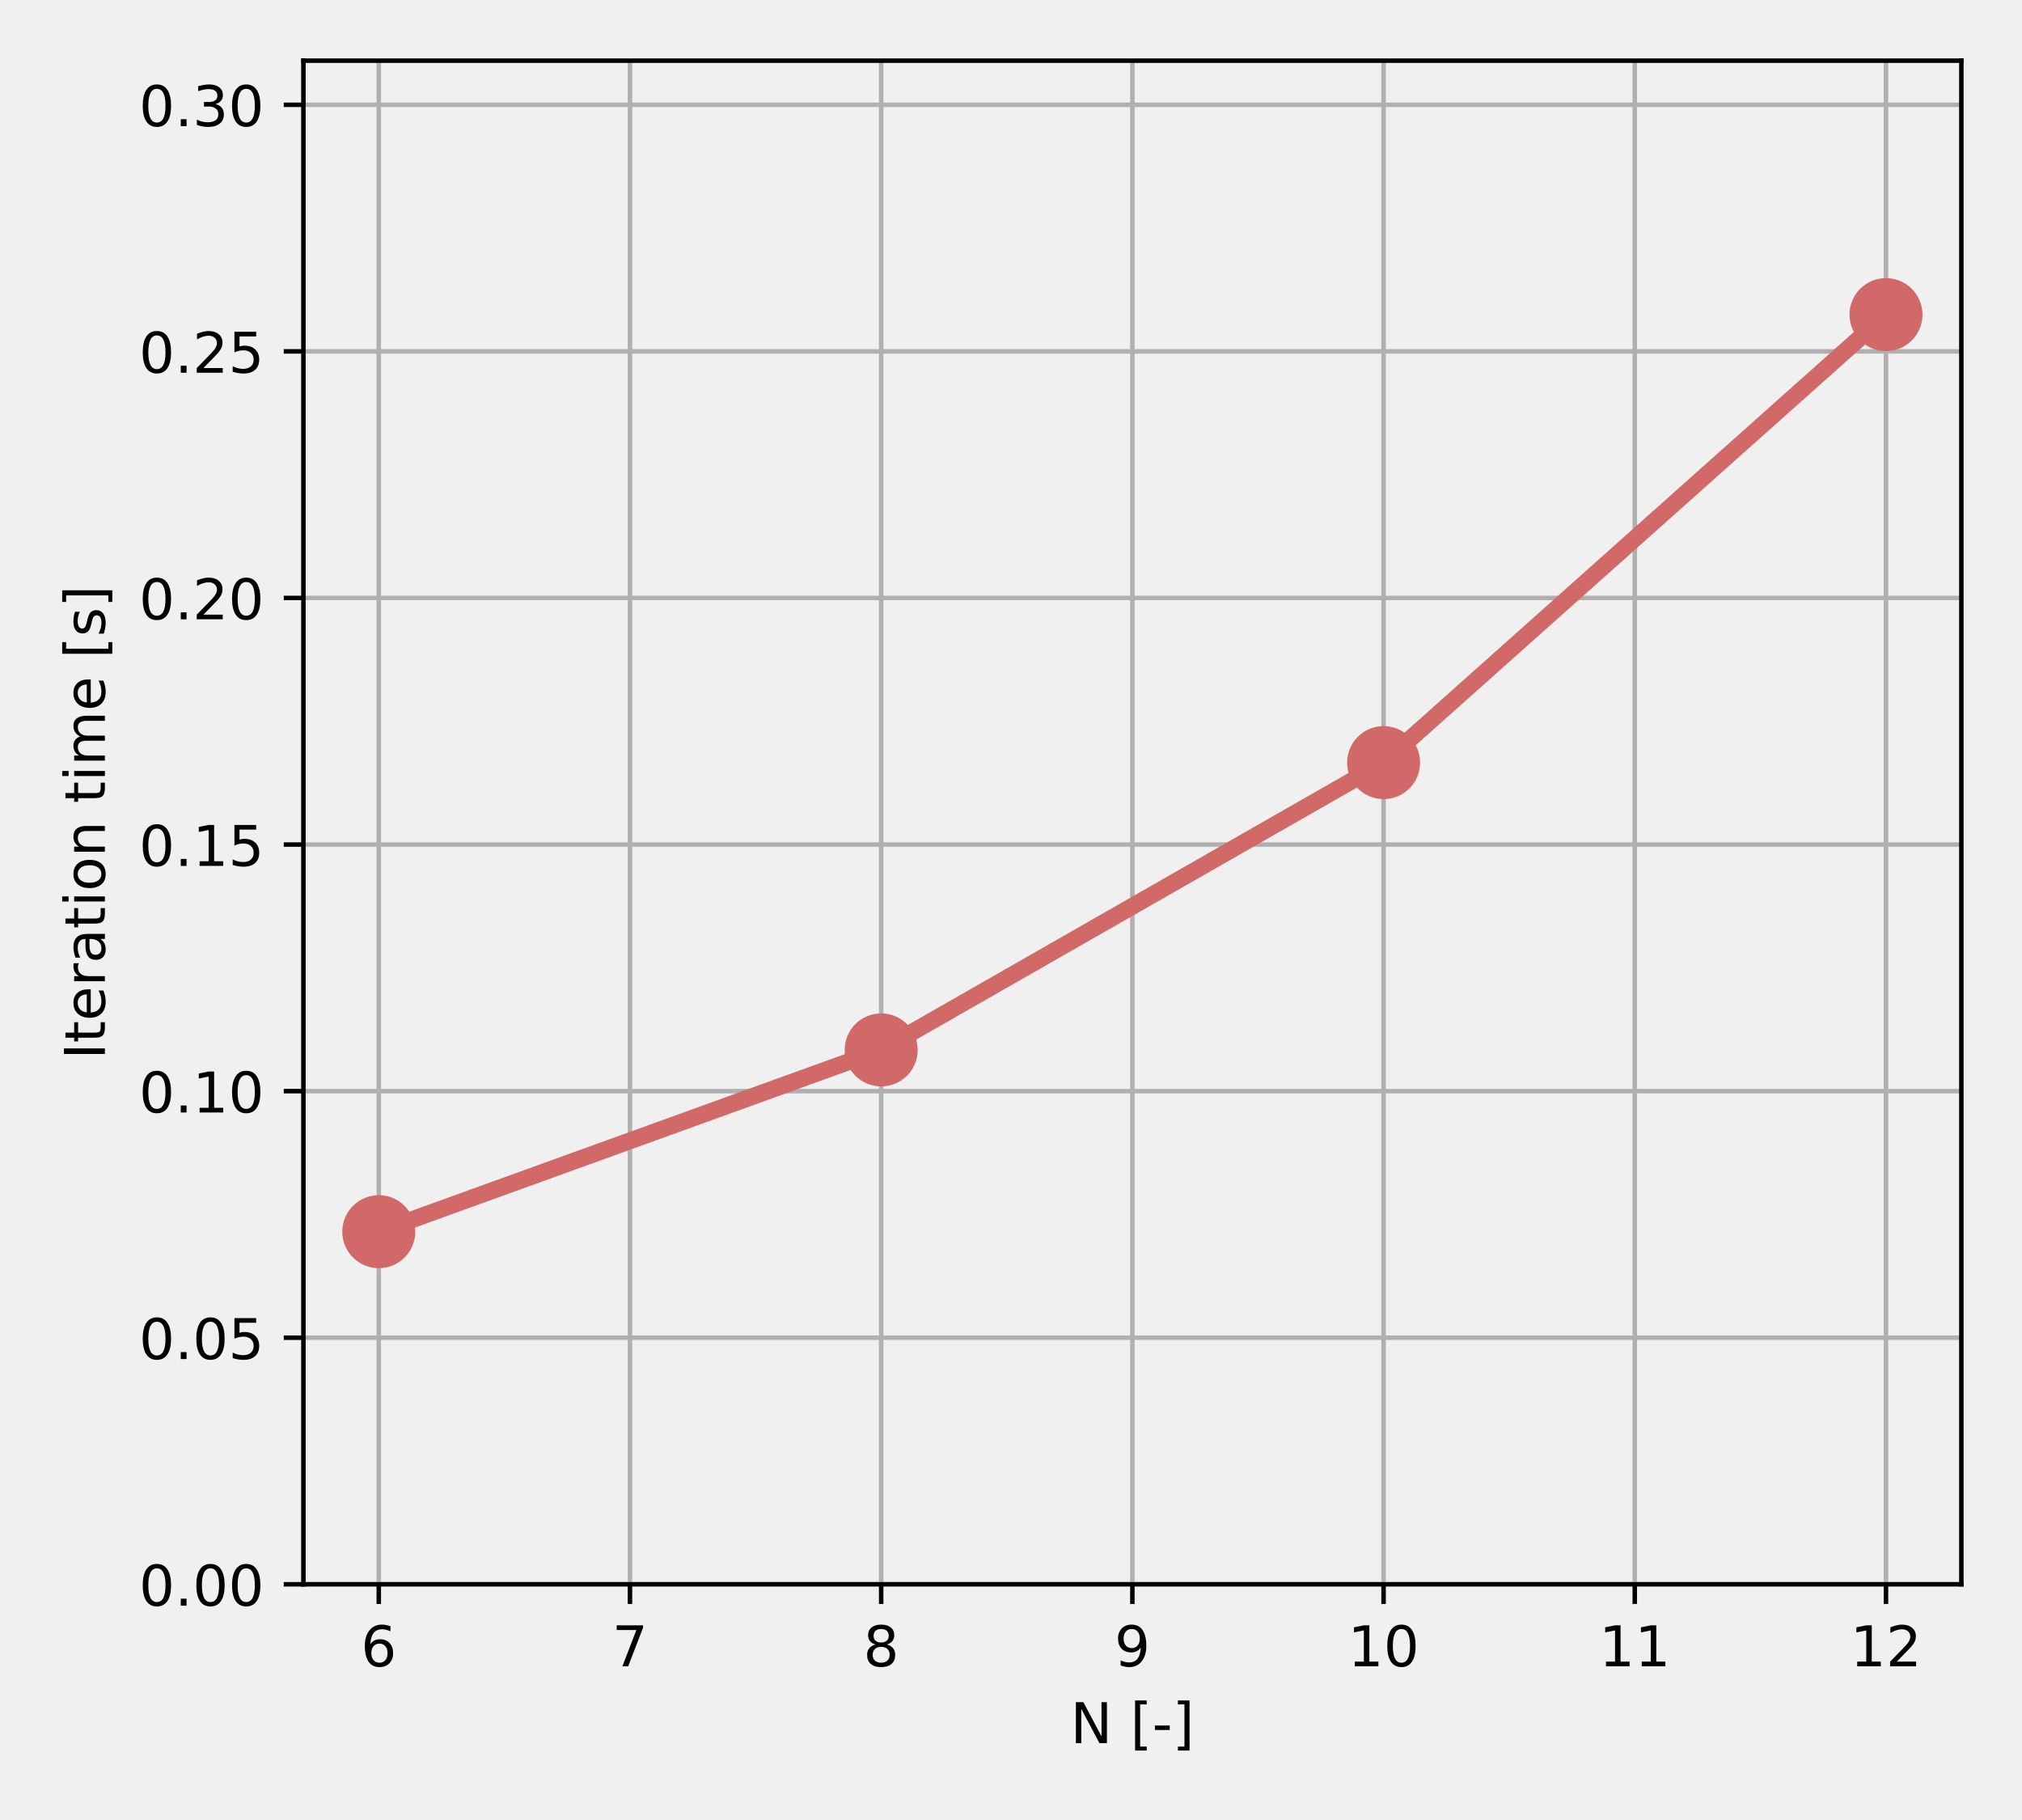
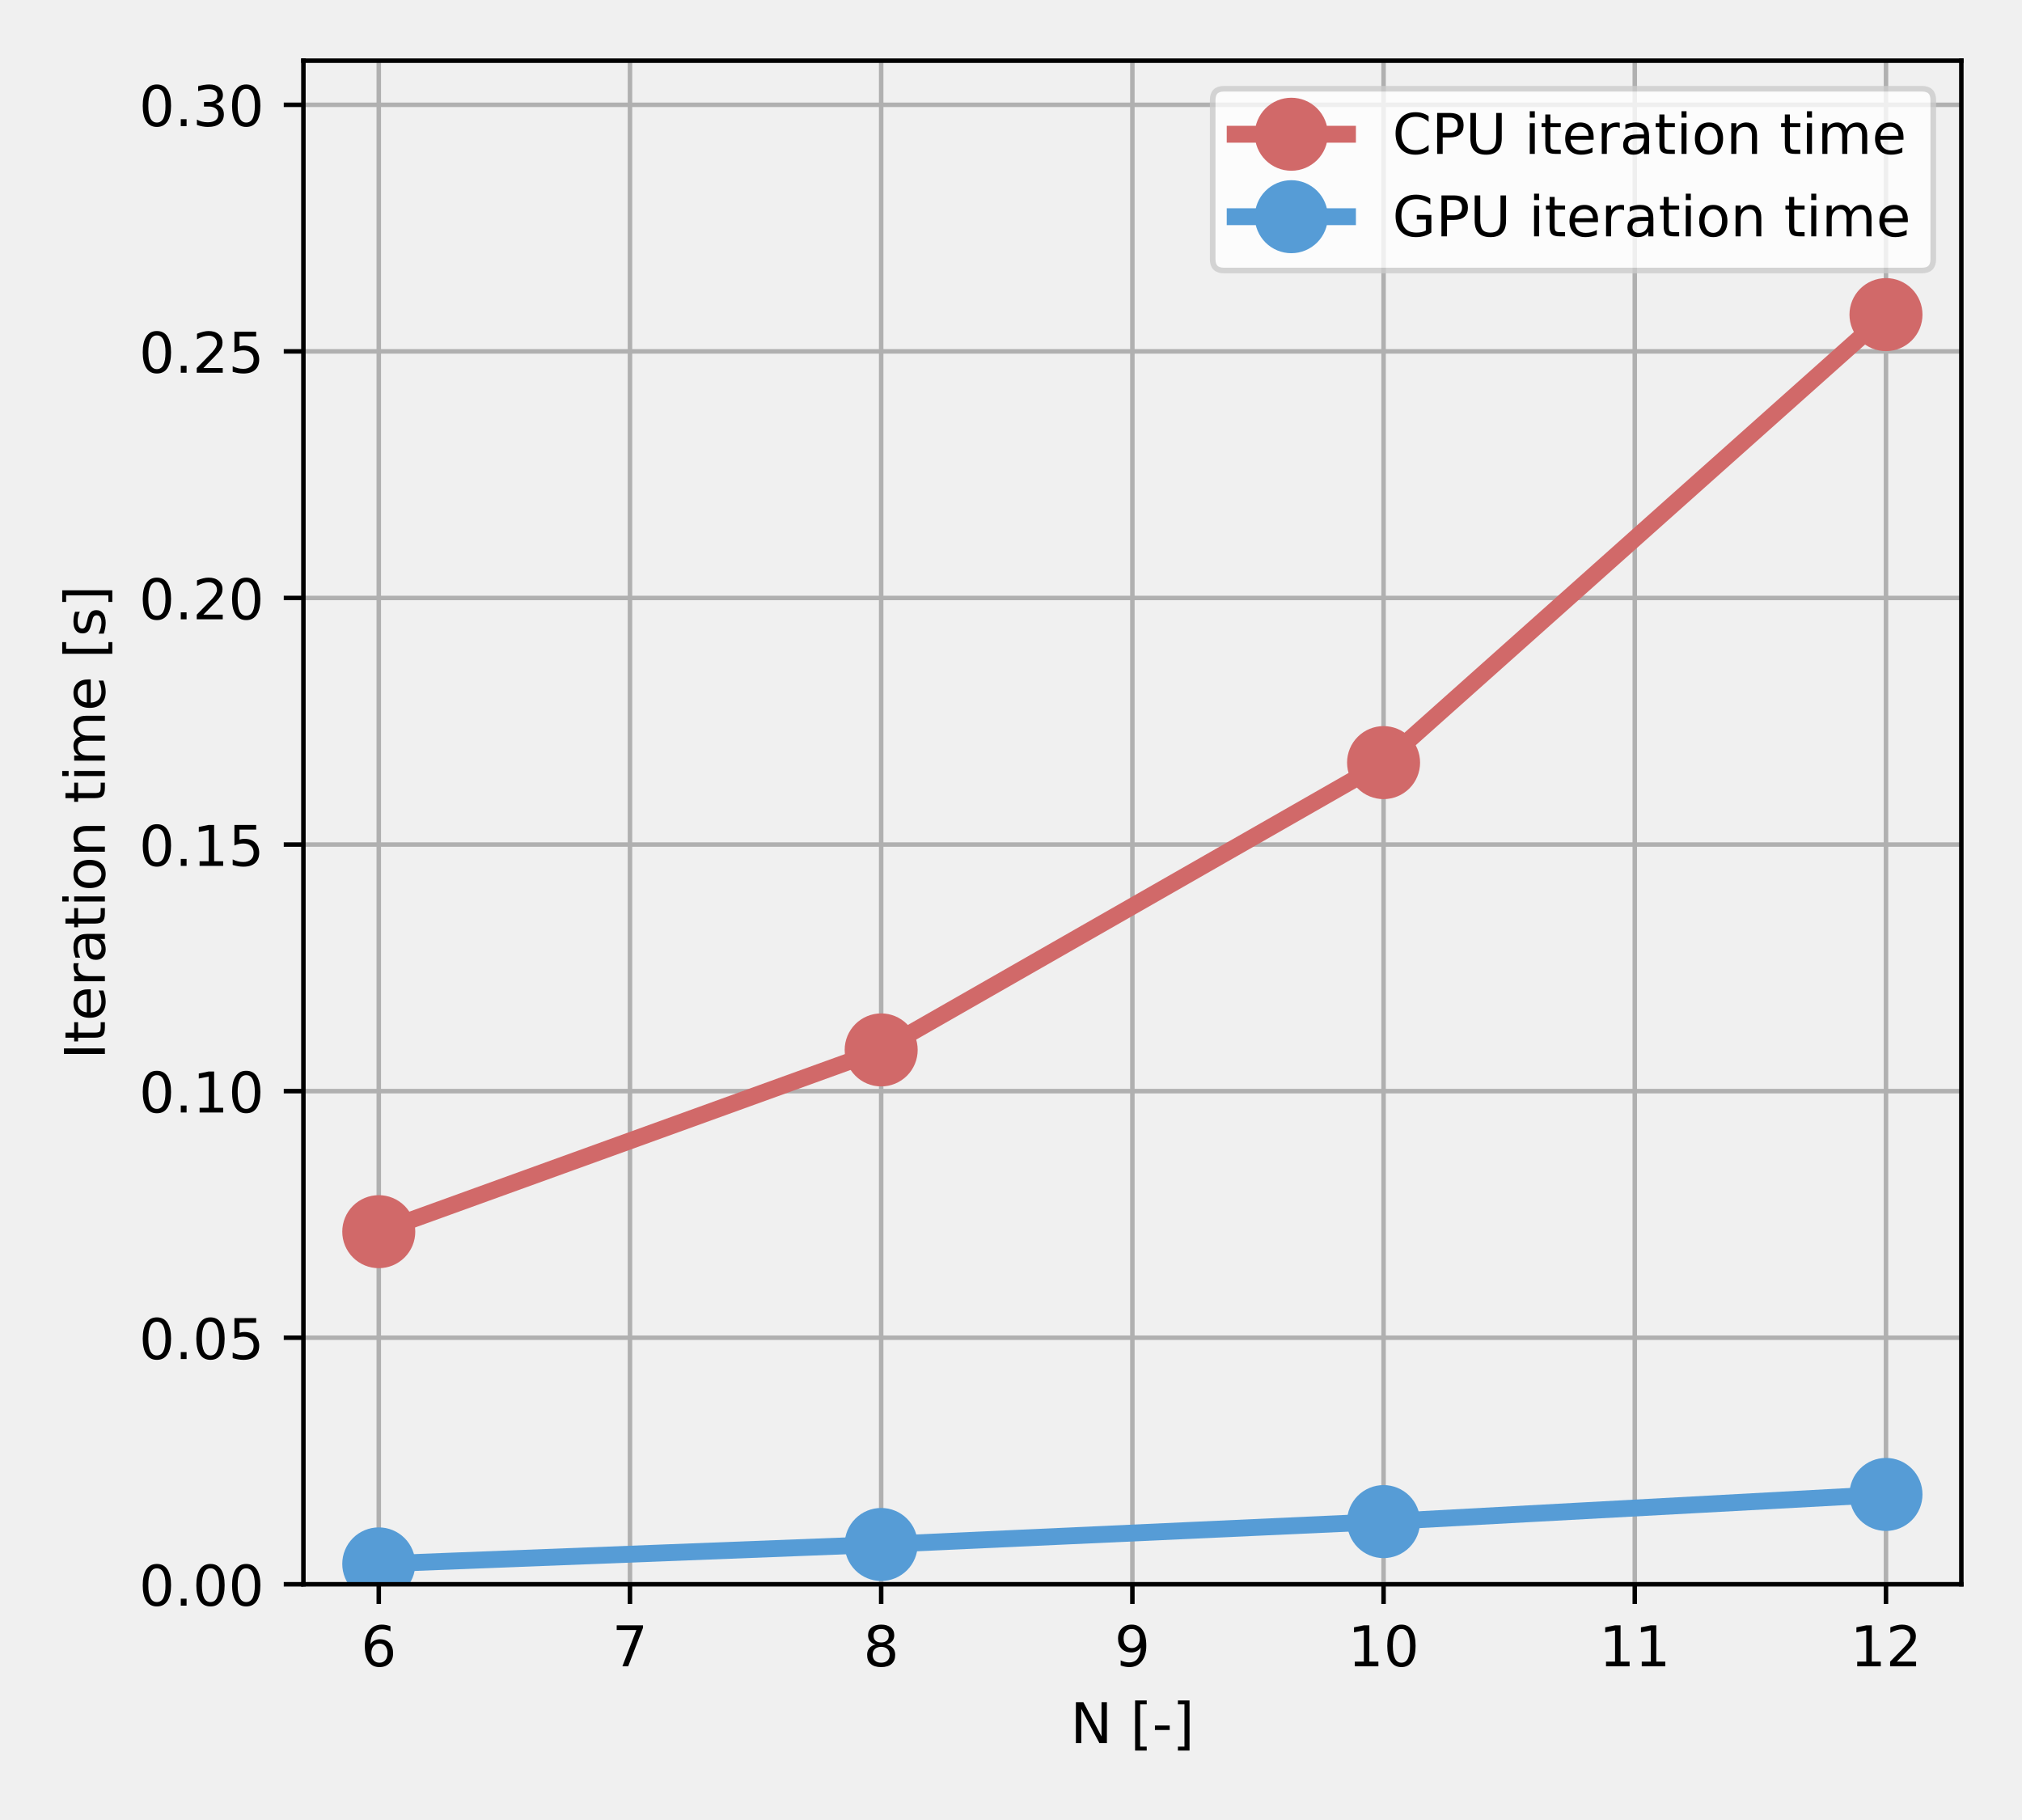
<svg xmlns="http://www.w3.org/2000/svg" xmlns:xlink="http://www.w3.org/1999/xlink" width="360pt" height="324pt" viewBox="0 0 360 324" version="1.1">
  <defs>
    <style type="text/css">*{stroke-linejoin: round; stroke-linecap: butt}</style>
  </defs>
  <g id="figure_1">
    <g id="patch_1">
      <path d="M 0 324  L 360 324  L 360 0  L 0 0  L 0 324  z " style="fill: none" />
    </g>
    <g id="axes_1">
      <g id="patch_2">
        <path d="M 54.02 282.04  L 349.2 282.04  L 349.2 10.8  L 54.02 10.8  L 54.02 282.04  z " style="fill: none" />
      </g>
      <g id="matplotlib.axis_1">
        <g id="xtick_1">
          <g id="line2d_1">
-             <path d="M 67.437 282.04  L 67.437 10.8  " clip-path="url(#p5e1c13e448)" style="fill: none; stroke: #b0b0b0; stroke-width: 0.8; stroke-linecap: square" />
+             <path d="M 67.437 282.04  L 67.437 10.8  " clip-path="url(#p7157b7b722)" style="fill: none; stroke: #b0b0b0; stroke-width: 0.8; stroke-linecap: square" />
          </g>
          <g id="line2d_2">
            <defs>
-               <path id="m7919df39c8" d="M 0 0  L 0 3.5  " style="stroke: #000000; stroke-width: 0.8" />
-             </defs>
-             <g>
-               <use xlink:href="#m7919df39c8" x="67.437" y="282.04" style="stroke: #000000; stroke-width: 0.8" />
+               <path id="mc54d22874d" d="M 0 0  L 0 3.5  " style="stroke: #000000; stroke-width: 0.8" />
+             </defs>
+             <g>
+               <use xlink:href="#mc54d22874d" x="67.437" y="282.04" style="stroke: #000000; stroke-width: 0.8" />
            </g>
          </g>
          <g id="text_1">
            <g transform="translate(64.25602 296.6384)scale(0.1 -0.1)">
              <defs>
                <path id="DejaVuSans-36" d="M 2113 2584  Q 1688 2584 1439 2293  Q 1191 2003 1191 1497  Q 1191 994 1439 701  Q 1688 409 2113 409  Q 2538 409 2786 701  Q 3034 994 3034 1497  Q 3034 2003 2786 2293  Q 2538 2584 2113 2584  z M 3366 4563  L 3366 3988  Q 3128 4100 2886 4159  Q 2644 4219 2406 4219  Q 1781 4219 1451 3797  Q 1122 3375 1075 2522  Q 1259 2794 1537 2939  Q 1816 3084 2150 3084  Q 2853 3084 3261 2657  Q 3669 2231 3669 1497  Q 3669 778 3244 343  Q 2819 -91 2113 -91  Q 1303 -91 875 529  Q 447 1150 447 2328  Q 447 3434 972 4092  Q 1497 4750 2381 4750  Q 2619 4750 2861 4703  Q 3103 4656 3366 4563  z " transform="scale(0.015625)" />
              </defs>
              <use xlink:href="#DejaVuSans-36" />
            </g>
          </g>
        </g>
        <g id="xtick_2">
          <g id="line2d_3">
-             <path d="M 112.162 282.04  L 112.162 10.8  " clip-path="url(#p5e1c13e448)" style="fill: none; stroke: #b0b0b0; stroke-width: 0.8; stroke-linecap: square" />
+             <path d="M 112.162 282.04  L 112.162 10.8  " clip-path="url(#p7157b7b722)" style="fill: none; stroke: #b0b0b0; stroke-width: 0.8; stroke-linecap: square" />
          </g>
          <g id="line2d_4">
            <g>
-               <use xlink:href="#m7919df39c8" x="112.162" y="282.04" style="stroke: #000000; stroke-width: 0.8" />
+               <use xlink:href="#mc54d22874d" x="112.162" y="282.04" style="stroke: #000000; stroke-width: 0.8" />
            </g>
          </g>
          <g id="text_2">
            <g transform="translate(108.9803 296.6384)scale(0.1 -0.1)">
              <defs>
                <path id="DejaVuSans-37" d="M 525 4666  L 3525 4666  L 3525 4397  L 1831 0  L 1172 0  L 2766 4134  L 525 4134  L 525 4666  z " transform="scale(0.015625)" />
              </defs>
              <use xlink:href="#DejaVuSans-37" />
            </g>
          </g>
        </g>
        <g id="xtick_3">
          <g id="line2d_5">
-             <path d="M 156.886 282.04  L 156.886 10.8  " clip-path="url(#p5e1c13e448)" style="fill: none; stroke: #b0b0b0; stroke-width: 0.8; stroke-linecap: square" />
+             <path d="M 156.886 282.04  L 156.886 10.8  " clip-path="url(#p7157b7b722)" style="fill: none; stroke: #b0b0b0; stroke-width: 0.8; stroke-linecap: square" />
          </g>
          <g id="line2d_6">
            <g>
-               <use xlink:href="#m7919df39c8" x="156.886" y="282.04" style="stroke: #000000; stroke-width: 0.8" />
+               <use xlink:href="#mc54d22874d" x="156.886" y="282.04" style="stroke: #000000; stroke-width: 0.8" />
            </g>
          </g>
          <g id="text_3">
            <g transform="translate(153.7045 296.6384)scale(0.1 -0.1)">
              <defs>
                <path id="DejaVuSans-38" d="M 2034 2216  Q 1584 2216 1326 1975  Q 1069 1734 1069 1313  Q 1069 891 1326 650  Q 1584 409 2034 409  Q 2484 409 2743 651  Q 3003 894 3003 1313  Q 3003 1734 2745 1975  Q 2488 2216 2034 2216  z M 1403 2484  Q 997 2584 770 2862  Q 544 3141 544 3541  Q 544 4100 942 4425  Q 1341 4750 2034 4750  Q 2731 4750 3128 4425  Q 3525 4100 3525 3541  Q 3525 3141 3298 2862  Q 3072 2584 2669 2484  Q 3125 2378 3379 2068  Q 3634 1759 3634 1313  Q 3634 634 3220 271  Q 2806 -91 2034 -91  Q 1263 -91 848 271  Q 434 634 434 1313  Q 434 1759 690 2068  Q 947 2378 1403 2484  z M 1172 3481  Q 1172 3119 1398 2916  Q 1625 2713 2034 2713  Q 2441 2713 2670 2916  Q 2900 3119 2900 3481  Q 2900 3844 2670 4047  Q 2441 4250 2034 4250  Q 1625 4250 1398 4047  Q 1172 3844 1172 3481  z " transform="scale(0.015625)" />
              </defs>
              <use xlink:href="#DejaVuSans-38" />
            </g>
          </g>
        </g>
        <g id="xtick_4">
          <g id="line2d_7">
-             <path d="M 201.61 282.04  L 201.61 10.8  " clip-path="url(#p5e1c13e448)" style="fill: none; stroke: #b0b0b0; stroke-width: 0.8; stroke-linecap: square" />
+             <path d="M 201.61 282.04  L 201.61 10.8  " clip-path="url(#p7157b7b722)" style="fill: none; stroke: #b0b0b0; stroke-width: 0.8; stroke-linecap: square" />
          </g>
          <g id="line2d_8">
            <g>
-               <use xlink:href="#m7919df39c8" x="201.61" y="282.04" style="stroke: #000000; stroke-width: 0.8" />
+               <use xlink:href="#mc54d22874d" x="201.61" y="282.04" style="stroke: #000000; stroke-width: 0.8" />
            </g>
          </g>
          <g id="text_4">
            <g transform="translate(198.4288 296.6384)scale(0.1 -0.1)">
              <defs>
                <path id="DejaVuSans-39" d="M 703 97  L 703 672  Q 941 559 1184 500  Q 1428 441 1663 441  Q 2288 441 2617 861  Q 2947 1281 2994 2138  Q 2813 1869 2534 1725  Q 2256 1581 1919 1581  Q 1219 1581 811 2004  Q 403 2428 403 3163  Q 403 3881 828 4315  Q 1253 4750 1959 4750  Q 2769 4750 3195 4129  Q 3622 3509 3622 2328  Q 3622 1225 3098 567  Q 2575 -91 1691 -91  Q 1453 -91 1209 -44  Q 966 3 703 97  z M 1959 2075  Q 2384 2075 2632 2365  Q 2881 2656 2881 3163  Q 2881 3666 2632 3958  Q 2384 4250 1959 4250  Q 1534 4250 1286 3958  Q 1038 3666 1038 3163  Q 1038 2656 1286 2365  Q 1534 2075 1959 2075  z " transform="scale(0.015625)" />
              </defs>
              <use xlink:href="#DejaVuSans-39" />
            </g>
          </g>
        </g>
        <g id="xtick_5">
          <g id="line2d_9">
-             <path d="M 246.334 282.04  L 246.334 10.8  " clip-path="url(#p5e1c13e448)" style="fill: none; stroke: #b0b0b0; stroke-width: 0.8; stroke-linecap: square" />
+             <path d="M 246.334 282.04  L 246.334 10.8  " clip-path="url(#p7157b7b722)" style="fill: none; stroke: #b0b0b0; stroke-width: 0.8; stroke-linecap: square" />
          </g>
          <g id="line2d_10">
            <g>
-               <use xlink:href="#m7919df39c8" x="246.334" y="282.04" style="stroke: #000000; stroke-width: 0.8" />
+               <use xlink:href="#mc54d22874d" x="246.334" y="282.04" style="stroke: #000000; stroke-width: 0.8" />
            </g>
          </g>
          <g id="text_5">
            <g transform="translate(239.9717 296.6384)scale(0.1 -0.1)">
              <defs>
                <path id="DejaVuSans-31" d="M 794 531  L 1825 531  L 1825 4091  L 703 3866  L 703 4441  L 1819 4666  L 2450 4666  L 2450 531  L 3481 531  L 3481 0  L 794 0  L 794 531  z " transform="scale(0.015625)" />
                <path id="DejaVuSans-30" d="M 2034 4250  Q 1547 4250 1301 3770  Q 1056 3291 1056 2328  Q 1056 1369 1301 889  Q 1547 409 2034 409  Q 2525 409 2770 889  Q 3016 1369 3016 2328  Q 3016 3291 2770 3770  Q 2525 4250 2034 4250  z M 2034 4750  Q 2819 4750 3233 4129  Q 3647 3509 3647 2328  Q 3647 1150 3233 529  Q 2819 -91 2034 -91  Q 1250 -91 836 529  Q 422 1150 422 2328  Q 422 3509 836 4129  Q 1250 4750 2034 4750  z " transform="scale(0.015625)" />
              </defs>
              <use xlink:href="#DejaVuSans-31" />
              <use xlink:href="#DejaVuSans-30" x="63.623" />
            </g>
          </g>
        </g>
        <g id="xtick_6">
          <g id="line2d_11">
-             <path d="M 291.058 282.04  L 291.058 10.8  " clip-path="url(#p5e1c13e448)" style="fill: none; stroke: #b0b0b0; stroke-width: 0.8; stroke-linecap: square" />
+             <path d="M 291.058 282.04  L 291.058 10.8  " clip-path="url(#p7157b7b722)" style="fill: none; stroke: #b0b0b0; stroke-width: 0.8; stroke-linecap: square" />
          </g>
          <g id="line2d_12">
            <g>
-               <use xlink:href="#m7919df39c8" x="291.058" y="282.04" style="stroke: #000000; stroke-width: 0.8" />
+               <use xlink:href="#mc54d22874d" x="291.058" y="282.04" style="stroke: #000000; stroke-width: 0.8" />
            </g>
          </g>
          <g id="text_6">
            <g transform="translate(284.696 296.6384)scale(0.1 -0.1)">
              <use xlink:href="#DejaVuSans-31" />
              <use xlink:href="#DejaVuSans-31" x="63.623" />
            </g>
          </g>
        </g>
        <g id="xtick_7">
          <g id="line2d_13">
-             <path d="M 335.783 282.04  L 335.783 10.8  " clip-path="url(#p5e1c13e448)" style="fill: none; stroke: #b0b0b0; stroke-width: 0.8; stroke-linecap: square" />
+             <path d="M 335.783 282.04  L 335.783 10.8  " clip-path="url(#p7157b7b722)" style="fill: none; stroke: #b0b0b0; stroke-width: 0.8; stroke-linecap: square" />
          </g>
          <g id="line2d_14">
            <g>
-               <use xlink:href="#m7919df39c8" x="335.783" y="282.04" style="stroke: #000000; stroke-width: 0.8" />
+               <use xlink:href="#mc54d22874d" x="335.783" y="282.04" style="stroke: #000000; stroke-width: 0.8" />
            </g>
          </g>
          <g id="text_7">
            <g transform="translate(329.4202 296.6384)scale(0.1 -0.1)">
              <defs>
                <path id="DejaVuSans-32" d="M 1228 531  L 3431 531  L 3431 0  L 469 0  L 469 531  Q 828 903 1448 1529  Q 2069 2156 2228 2338  Q 2531 2678 2651 2914  Q 2772 3150 2772 3378  Q 2772 3750 2511 3984  Q 2250 4219 1831 4219  Q 1534 4219 1204 4116  Q 875 4013 500 3803  L 500 4441  Q 881 4594 1212 4672  Q 1544 4750 1819 4750  Q 2544 4750 2975 4387  Q 3406 4025 3406 3419  Q 3406 3131 3298 2873  Q 3191 2616 2906 2266  Q 2828 2175 2409 1742  Q 1991 1309 1228 531  z " transform="scale(0.015625)" />
              </defs>
              <use xlink:href="#DejaVuSans-31" />
              <use xlink:href="#DejaVuSans-32" x="63.623" />
            </g>
          </g>
        </g>
        <g id="text_8">
          <g transform="translate(190.5748 310.3166)scale(0.1 -0.1)">
            <defs>
              <path id="DejaVuSans-4e" d="M 628 4666  L 1478 4666  L 3547 763  L 3547 4666  L 4159 4666  L 4159 0  L 3309 0  L 1241 3903  L 1241 0  L 628 0  L 628 4666  z " transform="scale(0.015625)" />
              <path id="DejaVuSans-20" transform="scale(0.015625)" />
              <path id="DejaVuSans-5b" d="M 550 4863  L 1875 4863  L 1875 4416  L 1125 4416  L 1125 -397  L 1875 -397  L 1875 -844  L 550 -844  L 550 4863  z " transform="scale(0.015625)" />
              <path id="DejaVuSans-2d" d="M 313 2009  L 1997 2009  L 1997 1497  L 313 1497  L 313 2009  z " transform="scale(0.015625)" />
              <path id="DejaVuSans-5d" d="M 1947 4863  L 1947 -844  L 622 -844  L 622 -397  L 1369 -397  L 1369 4416  L 622 4416  L 622 4863  L 1947 4863  z " transform="scale(0.015625)" />
            </defs>
            <use xlink:href="#DejaVuSans-4e" />
            <use xlink:href="#DejaVuSans-20" x="74.805" />
            <use xlink:href="#DejaVuSans-5b" x="106.592" />
            <use xlink:href="#DejaVuSans-2d" x="145.605" />
            <use xlink:href="#DejaVuSans-5d" x="181.689" />
          </g>
        </g>
      </g>
      <g id="matplotlib.axis_2">
        <g id="ytick_1">
          <g id="line2d_15">
-             <path d="M 54.02 282.04  L 349.2 282.04  " clip-path="url(#p5e1c13e448)" style="fill: none; stroke: #b0b0b0; stroke-width: 0.8; stroke-linecap: square" />
+             <path d="M 54.02 282.04  L 349.2 282.04  " clip-path="url(#p7157b7b722)" style="fill: none; stroke: #b0b0b0; stroke-width: 0.8; stroke-linecap: square" />
          </g>
          <g id="line2d_16">
            <defs>
-               <path id="mabf994d084" d="M 0 0  L -3.5 0  " style="stroke: #000000; stroke-width: 0.8" />
-             </defs>
-             <g>
-               <use xlink:href="#mabf994d084" x="54.02" y="282.04" style="stroke: #000000; stroke-width: 0.8" />
+               <path id="meedd92f011" d="M 0 0  L -3.5 0  " style="stroke: #000000; stroke-width: 0.8" />
+             </defs>
+             <g>
+               <use xlink:href="#meedd92f011" x="54.02" y="282.04" style="stroke: #000000; stroke-width: 0.8" />
            </g>
          </g>
          <g id="text_9">
            <g transform="translate(24.75437 285.8392)scale(0.1 -0.1)">
              <defs>
                <path id="DejaVuSans-2e" d="M 684 794  L 1344 794  L 1344 0  L 684 0  L 684 794  z " transform="scale(0.015625)" />
              </defs>
              <use xlink:href="#DejaVuSans-30" />
              <use xlink:href="#DejaVuSans-2e" x="63.623" />
              <use xlink:href="#DejaVuSans-30" x="95.41" />
              <use xlink:href="#DejaVuSans-30" x="159.033" />
            </g>
          </g>
        </g>
        <g id="ytick_2">
          <g id="line2d_17">
-             <path d="M 54.02 238.143  L 349.2 238.143  " clip-path="url(#p5e1c13e448)" style="fill: none; stroke: #b0b0b0; stroke-width: 0.8; stroke-linecap: square" />
+             <path d="M 54.02 238.143  L 349.2 238.143  " clip-path="url(#p7157b7b722)" style="fill: none; stroke: #b0b0b0; stroke-width: 0.8; stroke-linecap: square" />
          </g>
          <g id="line2d_18">
            <g>
-               <use xlink:href="#mabf994d084" x="54.02" y="238.143" style="stroke: #000000; stroke-width: 0.8" />
+               <use xlink:href="#meedd92f011" x="54.02" y="238.143" style="stroke: #000000; stroke-width: 0.8" />
            </g>
          </g>
          <g id="text_10">
            <g transform="translate(24.75437 241.9421)scale(0.1 -0.1)">
              <defs>
                <path id="DejaVuSans-35" d="M 691 4666  L 3169 4666  L 3169 4134  L 1269 4134  L 1269 2991  Q 1406 3038 1543 3061  Q 1681 3084 1819 3084  Q 2600 3084 3056 2656  Q 3513 2228 3513 1497  Q 3513 744 3044 326  Q 2575 -91 1722 -91  Q 1428 -91 1123 -41  Q 819 9 494 109  L 494 744  Q 775 591 1075 516  Q 1375 441 1709 441  Q 2250 441 2565 725  Q 2881 1009 2881 1497  Q 2881 1984 2565 2268  Q 2250 2553 1709 2553  Q 1456 2553 1204 2497  Q 953 2441 691 2322  L 691 4666  z " transform="scale(0.015625)" />
              </defs>
              <use xlink:href="#DejaVuSans-30" />
              <use xlink:href="#DejaVuSans-2e" x="63.623" />
              <use xlink:href="#DejaVuSans-30" x="95.41" />
              <use xlink:href="#DejaVuSans-35" x="159.033" />
            </g>
          </g>
        </g>
        <g id="ytick_3">
          <g id="line2d_19">
-             <path d="M 54.02 194.246  L 349.2 194.246  " clip-path="url(#p5e1c13e448)" style="fill: none; stroke: #b0b0b0; stroke-width: 0.8; stroke-linecap: square" />
+             <path d="M 54.02 194.246  L 349.2 194.246  " clip-path="url(#p7157b7b722)" style="fill: none; stroke: #b0b0b0; stroke-width: 0.8; stroke-linecap: square" />
          </g>
          <g id="line2d_20">
            <g>
-               <use xlink:href="#mabf994d084" x="54.02" y="194.246" style="stroke: #000000; stroke-width: 0.8" />
+               <use xlink:href="#meedd92f011" x="54.02" y="194.246" style="stroke: #000000; stroke-width: 0.8" />
            </g>
          </g>
          <g id="text_11">
            <g transform="translate(24.75437 198.045)scale(0.1 -0.1)">
              <use xlink:href="#DejaVuSans-30" />
              <use xlink:href="#DejaVuSans-2e" x="63.623" />
              <use xlink:href="#DejaVuSans-31" x="95.41" />
              <use xlink:href="#DejaVuSans-30" x="159.033" />
            </g>
          </g>
        </g>
        <g id="ytick_4">
          <g id="line2d_21">
-             <path d="M 54.02 150.349  L 349.2 150.349  " clip-path="url(#p5e1c13e448)" style="fill: none; stroke: #b0b0b0; stroke-width: 0.8; stroke-linecap: square" />
+             <path d="M 54.02 150.349  L 349.2 150.349  " clip-path="url(#p7157b7b722)" style="fill: none; stroke: #b0b0b0; stroke-width: 0.8; stroke-linecap: square" />
          </g>
          <g id="line2d_22">
            <g>
-               <use xlink:href="#mabf994d084" x="54.02" y="150.349" style="stroke: #000000; stroke-width: 0.8" />
+               <use xlink:href="#meedd92f011" x="54.02" y="150.349" style="stroke: #000000; stroke-width: 0.8" />
            </g>
          </g>
          <g id="text_12">
            <g transform="translate(24.75437 154.1478)scale(0.1 -0.1)">
              <use xlink:href="#DejaVuSans-30" />
              <use xlink:href="#DejaVuSans-2e" x="63.623" />
              <use xlink:href="#DejaVuSans-31" x="95.41" />
              <use xlink:href="#DejaVuSans-35" x="159.033" />
            </g>
          </g>
        </g>
        <g id="ytick_5">
          <g id="line2d_23">
-             <path d="M 54.02 106.451  L 349.2 106.451  " clip-path="url(#p5e1c13e448)" style="fill: none; stroke: #b0b0b0; stroke-width: 0.8; stroke-linecap: square" />
+             <path d="M 54.02 106.451  L 349.2 106.451  " clip-path="url(#p7157b7b722)" style="fill: none; stroke: #b0b0b0; stroke-width: 0.8; stroke-linecap: square" />
          </g>
          <g id="line2d_24">
            <g>
-               <use xlink:href="#mabf994d084" x="54.02" y="106.451" style="stroke: #000000; stroke-width: 0.8" />
+               <use xlink:href="#meedd92f011" x="54.02" y="106.451" style="stroke: #000000; stroke-width: 0.8" />
            </g>
          </g>
          <g id="text_13">
            <g transform="translate(24.75437 110.2507)scale(0.1 -0.1)">
              <use xlink:href="#DejaVuSans-30" />
              <use xlink:href="#DejaVuSans-2e" x="63.623" />
              <use xlink:href="#DejaVuSans-32" x="95.41" />
              <use xlink:href="#DejaVuSans-30" x="159.033" />
            </g>
          </g>
        </g>
        <g id="ytick_6">
          <g id="line2d_25">
-             <path d="M 54.02 62.554  L 349.2 62.554  " clip-path="url(#p5e1c13e448)" style="fill: none; stroke: #b0b0b0; stroke-width: 0.8; stroke-linecap: square" />
+             <path d="M 54.02 62.554  L 349.2 62.554  " clip-path="url(#p7157b7b722)" style="fill: none; stroke: #b0b0b0; stroke-width: 0.8; stroke-linecap: square" />
          </g>
          <g id="line2d_26">
            <g>
-               <use xlink:href="#mabf994d084" x="54.02" y="62.554" style="stroke: #000000; stroke-width: 0.8" />
+               <use xlink:href="#meedd92f011" x="54.02" y="62.554" style="stroke: #000000; stroke-width: 0.8" />
            </g>
          </g>
          <g id="text_14">
            <g transform="translate(24.75437 66.35358)scale(0.1 -0.1)">
              <use xlink:href="#DejaVuSans-30" />
              <use xlink:href="#DejaVuSans-2e" x="63.623" />
              <use xlink:href="#DejaVuSans-32" x="95.41" />
              <use xlink:href="#DejaVuSans-35" x="159.033" />
            </g>
          </g>
        </g>
        <g id="ytick_7">
          <g id="line2d_27">
-             <path d="M 54.02 18.657  L 349.2 18.657  " clip-path="url(#p5e1c13e448)" style="fill: none; stroke: #b0b0b0; stroke-width: 0.8; stroke-linecap: square" />
+             <path d="M 54.02 18.657  L 349.2 18.657  " clip-path="url(#p7157b7b722)" style="fill: none; stroke: #b0b0b0; stroke-width: 0.8; stroke-linecap: square" />
          </g>
          <g id="line2d_28">
            <g>
-               <use xlink:href="#mabf994d084" x="54.02" y="18.657" style="stroke: #000000; stroke-width: 0.8" />
+               <use xlink:href="#meedd92f011" x="54.02" y="18.657" style="stroke: #000000; stroke-width: 0.8" />
            </g>
          </g>
          <g id="text_15">
            <g transform="translate(24.75437 22.45645)scale(0.1 -0.1)">
              <defs>
                <path id="DejaVuSans-33" d="M 2597 2516  Q 3050 2419 3304 2112  Q 3559 1806 3559 1356  Q 3559 666 3084 287  Q 2609 -91 1734 -91  Q 1441 -91 1130 -33  Q 819 25 488 141  L 488 750  Q 750 597 1062 519  Q 1375 441 1716 441  Q 2309 441 2620 675  Q 2931 909 2931 1356  Q 2931 1769 2642 2001  Q 2353 2234 1838 2234  L 1294 2234  L 1294 2753  L 1863 2753  Q 2328 2753 2575 2939  Q 2822 3125 2822 3475  Q 2822 3834 2567 4026  Q 2313 4219 1838 4219  Q 1578 4219 1281 4162  Q 984 4106 628 3988  L 628 4550  Q 988 4650 1302 4700  Q 1616 4750 1894 4750  Q 2613 4750 3031 4423  Q 3450 4097 3450 3541  Q 3450 3153 3228 2886  Q 3006 2619 2597 2516  z " transform="scale(0.015625)" />
              </defs>
              <use xlink:href="#DejaVuSans-30" />
              <use xlink:href="#DejaVuSans-2e" x="63.623" />
              <use xlink:href="#DejaVuSans-33" x="95.41" />
              <use xlink:href="#DejaVuSans-30" x="159.033" />
            </g>
          </g>
        </g>
        <g id="text_16">
          <g transform="translate(18.67469 188.6091)rotate(-90)scale(0.1 -0.1)">
            <defs>
              <path id="DejaVuSans-49" d="M 628 4666  L 1259 4666  L 1259 0  L 628 0  L 628 4666  z " transform="scale(0.015625)" />
              <path id="DejaVuSans-74" d="M 1172 4494  L 1172 3500  L 2356 3500  L 2356 3053  L 1172 3053  L 1172 1153  Q 1172 725 1289 603  Q 1406 481 1766 481  L 2356 481  L 2356 0  L 1766 0  Q 1100 0 847 248  Q 594 497 594 1153  L 594 3053  L 172 3053  L 172 3500  L 594 3500  L 594 4494  L 1172 4494  z " transform="scale(0.015625)" />
              <path id="DejaVuSans-65" d="M 3597 1894  L 3597 1613  L 953 1613  Q 991 1019 1311 708  Q 1631 397 2203 397  Q 2534 397 2845 478  Q 3156 559 3463 722  L 3463 178  Q 3153 47 2828 -22  Q 2503 -91 2169 -91  Q 1331 -91 842 396  Q 353 884 353 1716  Q 353 2575 817 3079  Q 1281 3584 2069 3584  Q 2775 3584 3186 3129  Q 3597 2675 3597 1894  z M 3022 2063  Q 3016 2534 2758 2815  Q 2500 3097 2075 3097  Q 1594 3097 1305 2825  Q 1016 2553 972 2059  L 3022 2063  z " transform="scale(0.015625)" />
              <path id="DejaVuSans-72" d="M 2631 2963  Q 2534 3019 2420 3045  Q 2306 3072 2169 3072  Q 1681 3072 1420 2755  Q 1159 2438 1159 1844  L 1159 0  L 581 0  L 581 3500  L 1159 3500  L 1159 2956  Q 1341 3275 1631 3429  Q 1922 3584 2338 3584  Q 2397 3584 2469 3576  Q 2541 3569 2628 3553  L 2631 2963  z " transform="scale(0.015625)" />
              <path id="DejaVuSans-61" d="M 2194 1759  Q 1497 1759 1228 1600  Q 959 1441 959 1056  Q 959 750 1161 570  Q 1363 391 1709 391  Q 2188 391 2477 730  Q 2766 1069 2766 1631  L 2766 1759  L 2194 1759  z M 3341 1997  L 3341 0  L 2766 0  L 2766 531  Q 2569 213 2275 61  Q 1981 -91 1556 -91  Q 1019 -91 701 211  Q 384 513 384 1019  Q 384 1609 779 1909  Q 1175 2209 1959 2209  L 2766 2209  L 2766 2266  Q 2766 2663 2505 2880  Q 2244 3097 1772 3097  Q 1472 3097 1187 3025  Q 903 2953 641 2809  L 641 3341  Q 956 3463 1253 3523  Q 1550 3584 1831 3584  Q 2591 3584 2966 3190  Q 3341 2797 3341 1997  z " transform="scale(0.015625)" />
              <path id="DejaVuSans-69" d="M 603 3500  L 1178 3500  L 1178 0  L 603 0  L 603 3500  z M 603 4863  L 1178 4863  L 1178 4134  L 603 4134  L 603 4863  z " transform="scale(0.015625)" />
              <path id="DejaVuSans-6f" d="M 1959 3097  Q 1497 3097 1228 2736  Q 959 2375 959 1747  Q 959 1119 1226 758  Q 1494 397 1959 397  Q 2419 397 2687 759  Q 2956 1122 2956 1747  Q 2956 2369 2687 2733  Q 2419 3097 1959 3097  z M 1959 3584  Q 2709 3584 3137 3096  Q 3566 2609 3566 1747  Q 3566 888 3137 398  Q 2709 -91 1959 -91  Q 1206 -91 779 398  Q 353 888 353 1747  Q 353 2609 779 3096  Q 1206 3584 1959 3584  z " transform="scale(0.015625)" />
              <path id="DejaVuSans-6e" d="M 3513 2113  L 3513 0  L 2938 0  L 2938 2094  Q 2938 2591 2744 2837  Q 2550 3084 2163 3084  Q 1697 3084 1428 2787  Q 1159 2491 1159 1978  L 1159 0  L 581 0  L 581 3500  L 1159 3500  L 1159 2956  Q 1366 3272 1645 3428  Q 1925 3584 2291 3584  Q 2894 3584 3203 3211  Q 3513 2838 3513 2113  z " transform="scale(0.015625)" />
              <path id="DejaVuSans-6d" d="M 3328 2828  Q 3544 3216 3844 3400  Q 4144 3584 4550 3584  Q 5097 3584 5394 3201  Q 5691 2819 5691 2113  L 5691 0  L 5113 0  L 5113 2094  Q 5113 2597 4934 2840  Q 4756 3084 4391 3084  Q 3944 3084 3684 2787  Q 3425 2491 3425 1978  L 3425 0  L 2847 0  L 2847 2094  Q 2847 2600 2669 2842  Q 2491 3084 2119 3084  Q 1678 3084 1418 2786  Q 1159 2488 1159 1978  L 1159 0  L 581 0  L 581 3500  L 1159 3500  L 1159 2956  Q 1356 3278 1631 3431  Q 1906 3584 2284 3584  Q 2666 3584 2933 3390  Q 3200 3197 3328 2828  z " transform="scale(0.015625)" />
              <path id="DejaVuSans-73" d="M 2834 3397  L 2834 2853  Q 2591 2978 2328 3040  Q 2066 3103 1784 3103  Q 1356 3103 1142 2972  Q 928 2841 928 2578  Q 928 2378 1081 2264  Q 1234 2150 1697 2047  L 1894 2003  Q 2506 1872 2764 1633  Q 3022 1394 3022 966  Q 3022 478 2636 193  Q 2250 -91 1575 -91  Q 1294 -91 989 -36  Q 684 19 347 128  L 347 722  Q 666 556 975 473  Q 1284 391 1588 391  Q 1994 391 2212 530  Q 2431 669 2431 922  Q 2431 1156 2273 1281  Q 2116 1406 1581 1522  L 1381 1569  Q 847 1681 609 1914  Q 372 2147 372 2553  Q 372 3047 722 3315  Q 1072 3584 1716 3584  Q 2034 3584 2315 3537  Q 2597 3491 2834 3397  z " transform="scale(0.015625)" />
            </defs>
            <use xlink:href="#DejaVuSans-49" />
            <use xlink:href="#DejaVuSans-74" x="29.492" />
            <use xlink:href="#DejaVuSans-65" x="68.701" />
            <use xlink:href="#DejaVuSans-72" x="130.225" />
            <use xlink:href="#DejaVuSans-61" x="171.338" />
            <use xlink:href="#DejaVuSans-74" x="232.617" />
            <use xlink:href="#DejaVuSans-69" x="271.826" />
            <use xlink:href="#DejaVuSans-6f" x="299.609" />
            <use xlink:href="#DejaVuSans-6e" x="360.791" />
            <use xlink:href="#DejaVuSans-20" x="424.17" />
            <use xlink:href="#DejaVuSans-74" x="455.957" />
            <use xlink:href="#DejaVuSans-69" x="495.166" />
            <use xlink:href="#DejaVuSans-6d" x="522.949" />
            <use xlink:href="#DejaVuSans-65" x="620.361" />
            <use xlink:href="#DejaVuSans-20" x="681.885" />
            <use xlink:href="#DejaVuSans-5b" x="713.672" />
            <use xlink:href="#DejaVuSans-73" x="752.686" />
            <use xlink:href="#DejaVuSans-5d" x="804.785" />
          </g>
        </g>
      </g>
      <g id="line2d_29">
-         <path d="M 67.437 219.264  L 156.886 186.908  L 246.334 135.762  L 335.783 56.007  " clip-path="url(#p5e1c13e448)" style="fill: none; stroke: #d16969; stroke-width: 3; stroke-linecap: square" />
+         <path d="M 67.437 219.264  L 156.886 186.908  L 246.334 135.762  L 335.783 56.007  " clip-path="url(#p7157b7b722)" style="fill: none; stroke: #d16969; stroke-width: 3; stroke-linecap: square" />
        <defs>
-           <path id="m60ed25e5fd" d="M 0 6  C 1.591 6 3.117 5.368 4.243 4.243  C 5.368 3.117 6 1.591 6 0  C 6 -1.591 5.368 -3.117 4.243 -4.243  C 3.117 -5.368 1.591 -6 0 -6  C -1.591 -6 -3.117 -5.368 -4.243 -4.243  C -5.368 -3.117 -6 -1.591 -6 0  C -6 1.591 -5.368 3.117 -4.243 4.243  C -3.117 5.368 -1.591 6 0 6  z " style="stroke: #d16969" />
+           <path id="m158d337052" d="M 0 6  C 1.591 6 3.117 5.368 4.243 4.243  C 5.368 3.117 6 1.591 6 0  C 6 -1.591 5.368 -3.117 4.243 -4.243  C 3.117 -5.368 1.591 -6 0 -6  C -1.591 -6 -3.117 -5.368 -4.243 -4.243  C -5.368 -3.117 -6 -1.591 -6 0  C -6 1.591 -5.368 3.117 -4.243 4.243  C -3.117 5.368 -1.591 6 0 6  z " style="stroke: #d16969" />
        </defs>
-         <g clip-path="url(#p5e1c13e448)">
-           <use xlink:href="#m60ed25e5fd" x="67.437" y="219.264" style="fill: #d16969; stroke: #d16969" />
-           <use xlink:href="#m60ed25e5fd" x="156.886" y="186.908" style="fill: #d16969; stroke: #d16969" />
-           <use xlink:href="#m60ed25e5fd" x="246.334" y="135.762" style="fill: #d16969; stroke: #d16969" />
-           <use xlink:href="#m60ed25e5fd" x="335.783" y="56.007" style="fill: #d16969; stroke: #d16969" />
+         <g clip-path="url(#p7157b7b722)">
+           <use xlink:href="#m158d337052" x="67.437" y="219.264" style="fill: #d16969; stroke: #d16969" />
+           <use xlink:href="#m158d337052" x="156.886" y="186.908" style="fill: #d16969; stroke: #d16969" />
+           <use xlink:href="#m158d337052" x="246.334" y="135.762" style="fill: #d16969; stroke: #d16969" />
+           <use xlink:href="#m158d337052" x="335.783" y="56.007" style="fill: #d16969; stroke: #d16969" />
+         </g>
+       </g>
+       <g id="line2d_30">
+         <path d="M 67.437 278.409  L 156.886 274.95  L 246.334 270.878  L 335.783 266.043  " clip-path="url(#p7157b7b722)" style="fill: none; stroke: #569cd6; stroke-width: 3; stroke-linecap: square" />
+         <defs>
+           <path id="m290f37264a" d="M 0 6  C 1.591 6 3.117 5.368 4.243 4.243  C 5.368 3.117 6 1.591 6 0  C 6 -1.591 5.368 -3.117 4.243 -4.243  C 3.117 -5.368 1.591 -6 0 -6  C -1.591 -6 -3.117 -5.368 -4.243 -4.243  C -5.368 -3.117 -6 -1.591 -6 0  C -6 1.591 -5.368 3.117 -4.243 4.243  C -3.117 5.368 -1.591 6 0 6  z " style="stroke: #569cd6" />
+         </defs>
+         <g clip-path="url(#p7157b7b722)">
+           <use xlink:href="#m290f37264a" x="67.437" y="278.409" style="fill: #569cd6; stroke: #569cd6" />
+           <use xlink:href="#m290f37264a" x="156.886" y="274.95" style="fill: #569cd6; stroke: #569cd6" />
+           <use xlink:href="#m290f37264a" x="246.334" y="270.878" style="fill: #569cd6; stroke: #569cd6" />
+           <use xlink:href="#m290f37264a" x="335.783" y="266.043" style="fill: #569cd6; stroke: #569cd6" />
        </g>
      </g>
      <g id="patch_3">
        <path d="M 54.02 282.04  L 54.02 10.8  " style="fill: none; stroke: #000000; stroke-width: 0.8; stroke-linejoin: miter; stroke-linecap: square" />
      </g>
      <g id="patch_4">
        <path d="M 349.2 282.04  L 349.2 10.8  " style="fill: none; stroke: #000000; stroke-width: 0.8; stroke-linejoin: miter; stroke-linecap: square" />
      </g>
      <g id="patch_5">
        <path d="M 54.02 282.04  L 349.2 282.04  " style="fill: none; stroke: #000000; stroke-width: 0.8; stroke-linejoin: miter; stroke-linecap: square" />
      </g>
      <g id="patch_6">
        <path d="M 54.02 10.8  L 349.2 10.8  " style="fill: none; stroke: #000000; stroke-width: 0.8; stroke-linejoin: miter; stroke-linecap: square" />
+       </g>
+       <g id="legend_1">
+         <g id="patch_7">
+           <path d="M 217.909 48.156  L 342.2 48.156  Q 344.2 48.156 344.2 46.156  L 344.2 17.8  Q 344.2 15.8 342.2 15.8  L 217.909 15.8  Q 215.909 15.8 215.909 17.8  L 215.909 46.156  Q 215.909 48.156 217.909 48.156  z " style="fill: #ffffff; opacity: 0.8; stroke: #cccccc; stroke-linejoin: miter" />
+         </g>
+         <g id="line2d_31">
+           <path d="M 219.909 23.898  L 229.909 23.898  L 239.909 23.898  " style="fill: none; stroke: #d16969; stroke-width: 3; stroke-linecap: square" />
+           <g>
+             <use xlink:href="#m158d337052" x="229.909" y="23.898" style="fill: #d16969; stroke: #d16969" />
+           </g>
+         </g>
+         <g id="text_17">
+           <g transform="translate(247.9094 27.39844)scale(0.1 -0.1)">
+             <defs>
+               <path id="DejaVuSans-43" d="M 4122 4306  L 4122 3641  Q 3803 3938 3442 4084  Q 3081 4231 2675 4231  Q 1875 4231 1450 3742  Q 1025 3253 1025 2328  Q 1025 1406 1450 917  Q 1875 428 2675 428  Q 3081 428 3442 575  Q 3803 722 4122 1019  L 4122 359  Q 3791 134 3420 21  Q 3050 -91 2638 -91  Q 1578 -91 968 557  Q 359 1206 359 2328  Q 359 3453 968 4101  Q 1578 4750 2638 4750  Q 3056 4750 3426 4639  Q 3797 4528 4122 4306  z " transform="scale(0.015625)" />
+               <path id="DejaVuSans-50" d="M 1259 4147  L 1259 2394  L 2053 2394  Q 2494 2394 2734 2622  Q 2975 2850 2975 3272  Q 2975 3691 2734 3919  Q 2494 4147 2053 4147  L 1259 4147  z M 628 4666  L 2053 4666  Q 2838 4666 3239 4311  Q 3641 3956 3641 3272  Q 3641 2581 3239 2228  Q 2838 1875 2053 1875  L 1259 1875  L 1259 0  L 628 0  L 628 4666  z " transform="scale(0.015625)" />
+               <path id="DejaVuSans-55" d="M 556 4666  L 1191 4666  L 1191 1831  Q 1191 1081 1462 751  Q 1734 422 2344 422  Q 2950 422 3222 751  Q 3494 1081 3494 1831  L 3494 4666  L 4128 4666  L 4128 1753  Q 4128 841 3676 375  Q 3225 -91 2344 -91  Q 1459 -91 1007 375  Q 556 841 556 1753  L 556 4666  z " transform="scale(0.015625)" />
+             </defs>
+             <use xlink:href="#DejaVuSans-43" />
+             <use xlink:href="#DejaVuSans-50" x="69.824" />
+             <use xlink:href="#DejaVuSans-55" x="130.127" />
+             <use xlink:href="#DejaVuSans-20" x="203.32" />
+             <use xlink:href="#DejaVuSans-69" x="235.107" />
+             <use xlink:href="#DejaVuSans-74" x="262.891" />
+             <use xlink:href="#DejaVuSans-65" x="302.1" />
+             <use xlink:href="#DejaVuSans-72" x="363.623" />
+             <use xlink:href="#DejaVuSans-61" x="404.736" />
+             <use xlink:href="#DejaVuSans-74" x="466.016" />
+             <use xlink:href="#DejaVuSans-69" x="505.225" />
+             <use xlink:href="#DejaVuSans-6f" x="533.008" />
+             <use xlink:href="#DejaVuSans-6e" x="594.189" />
+             <use xlink:href="#DejaVuSans-20" x="657.568" />
+             <use xlink:href="#DejaVuSans-74" x="689.355" />
+             <use xlink:href="#DejaVuSans-69" x="728.564" />
+             <use xlink:href="#DejaVuSans-6d" x="756.348" />
+             <use xlink:href="#DejaVuSans-65" x="853.76" />
+           </g>
+         </g>
+         <g id="line2d_32">
+           <path d="M 219.909 38.577  L 229.909 38.577  L 239.909 38.577  " style="fill: none; stroke: #569cd6; stroke-width: 3; stroke-linecap: square" />
+           <g>
+             <use xlink:href="#m290f37264a" x="229.909" y="38.577" style="fill: #569cd6; stroke: #569cd6" />
+           </g>
+         </g>
+         <g id="text_18">
+           <g transform="translate(247.9094 42.07656)scale(0.1 -0.1)">
+             <defs>
+               <path id="DejaVuSans-47" d="M 3809 666  L 3809 1919  L 2778 1919  L 2778 2438  L 4434 2438  L 4434 434  Q 4069 175 3628 42  Q 3188 -91 2688 -91  Q 1594 -91 976 548  Q 359 1188 359 2328  Q 359 3472 976 4111  Q 1594 4750 2688 4750  Q 3144 4750 3555 4637  Q 3966 4525 4313 4306  L 4313 3634  Q 3963 3931 3569 4081  Q 3175 4231 2741 4231  Q 1884 4231 1454 3753  Q 1025 3275 1025 2328  Q 1025 1384 1454 906  Q 1884 428 2741 428  Q 3075 428 3337 486  Q 3600 544 3809 666  z " transform="scale(0.015625)" />
+             </defs>
+             <use xlink:href="#DejaVuSans-47" />
+             <use xlink:href="#DejaVuSans-50" x="77.49" />
+             <use xlink:href="#DejaVuSans-55" x="137.793" />
+             <use xlink:href="#DejaVuSans-20" x="210.986" />
+             <use xlink:href="#DejaVuSans-69" x="242.773" />
+             <use xlink:href="#DejaVuSans-74" x="270.557" />
+             <use xlink:href="#DejaVuSans-65" x="309.766" />
+             <use xlink:href="#DejaVuSans-72" x="371.289" />
+             <use xlink:href="#DejaVuSans-61" x="412.402" />
+             <use xlink:href="#DejaVuSans-74" x="473.682" />
+             <use xlink:href="#DejaVuSans-69" x="512.891" />
+             <use xlink:href="#DejaVuSans-6f" x="540.674" />
+             <use xlink:href="#DejaVuSans-6e" x="601.855" />
+             <use xlink:href="#DejaVuSans-20" x="665.234" />
+             <use xlink:href="#DejaVuSans-74" x="697.021" />
+             <use xlink:href="#DejaVuSans-69" x="736.23" />
+             <use xlink:href="#DejaVuSans-6d" x="764.014" />
+             <use xlink:href="#DejaVuSans-65" x="861.426" />
+           </g>
+         </g>
      </g>
    </g>
  </g>
  <defs>
-     <clipPath id="p5e1c13e448">
+     <clipPath id="p7157b7b722">
      <rect x="54.02" y="10.8" width="295.18" height="271.24" />
    </clipPath>
  </defs>
</svg>
